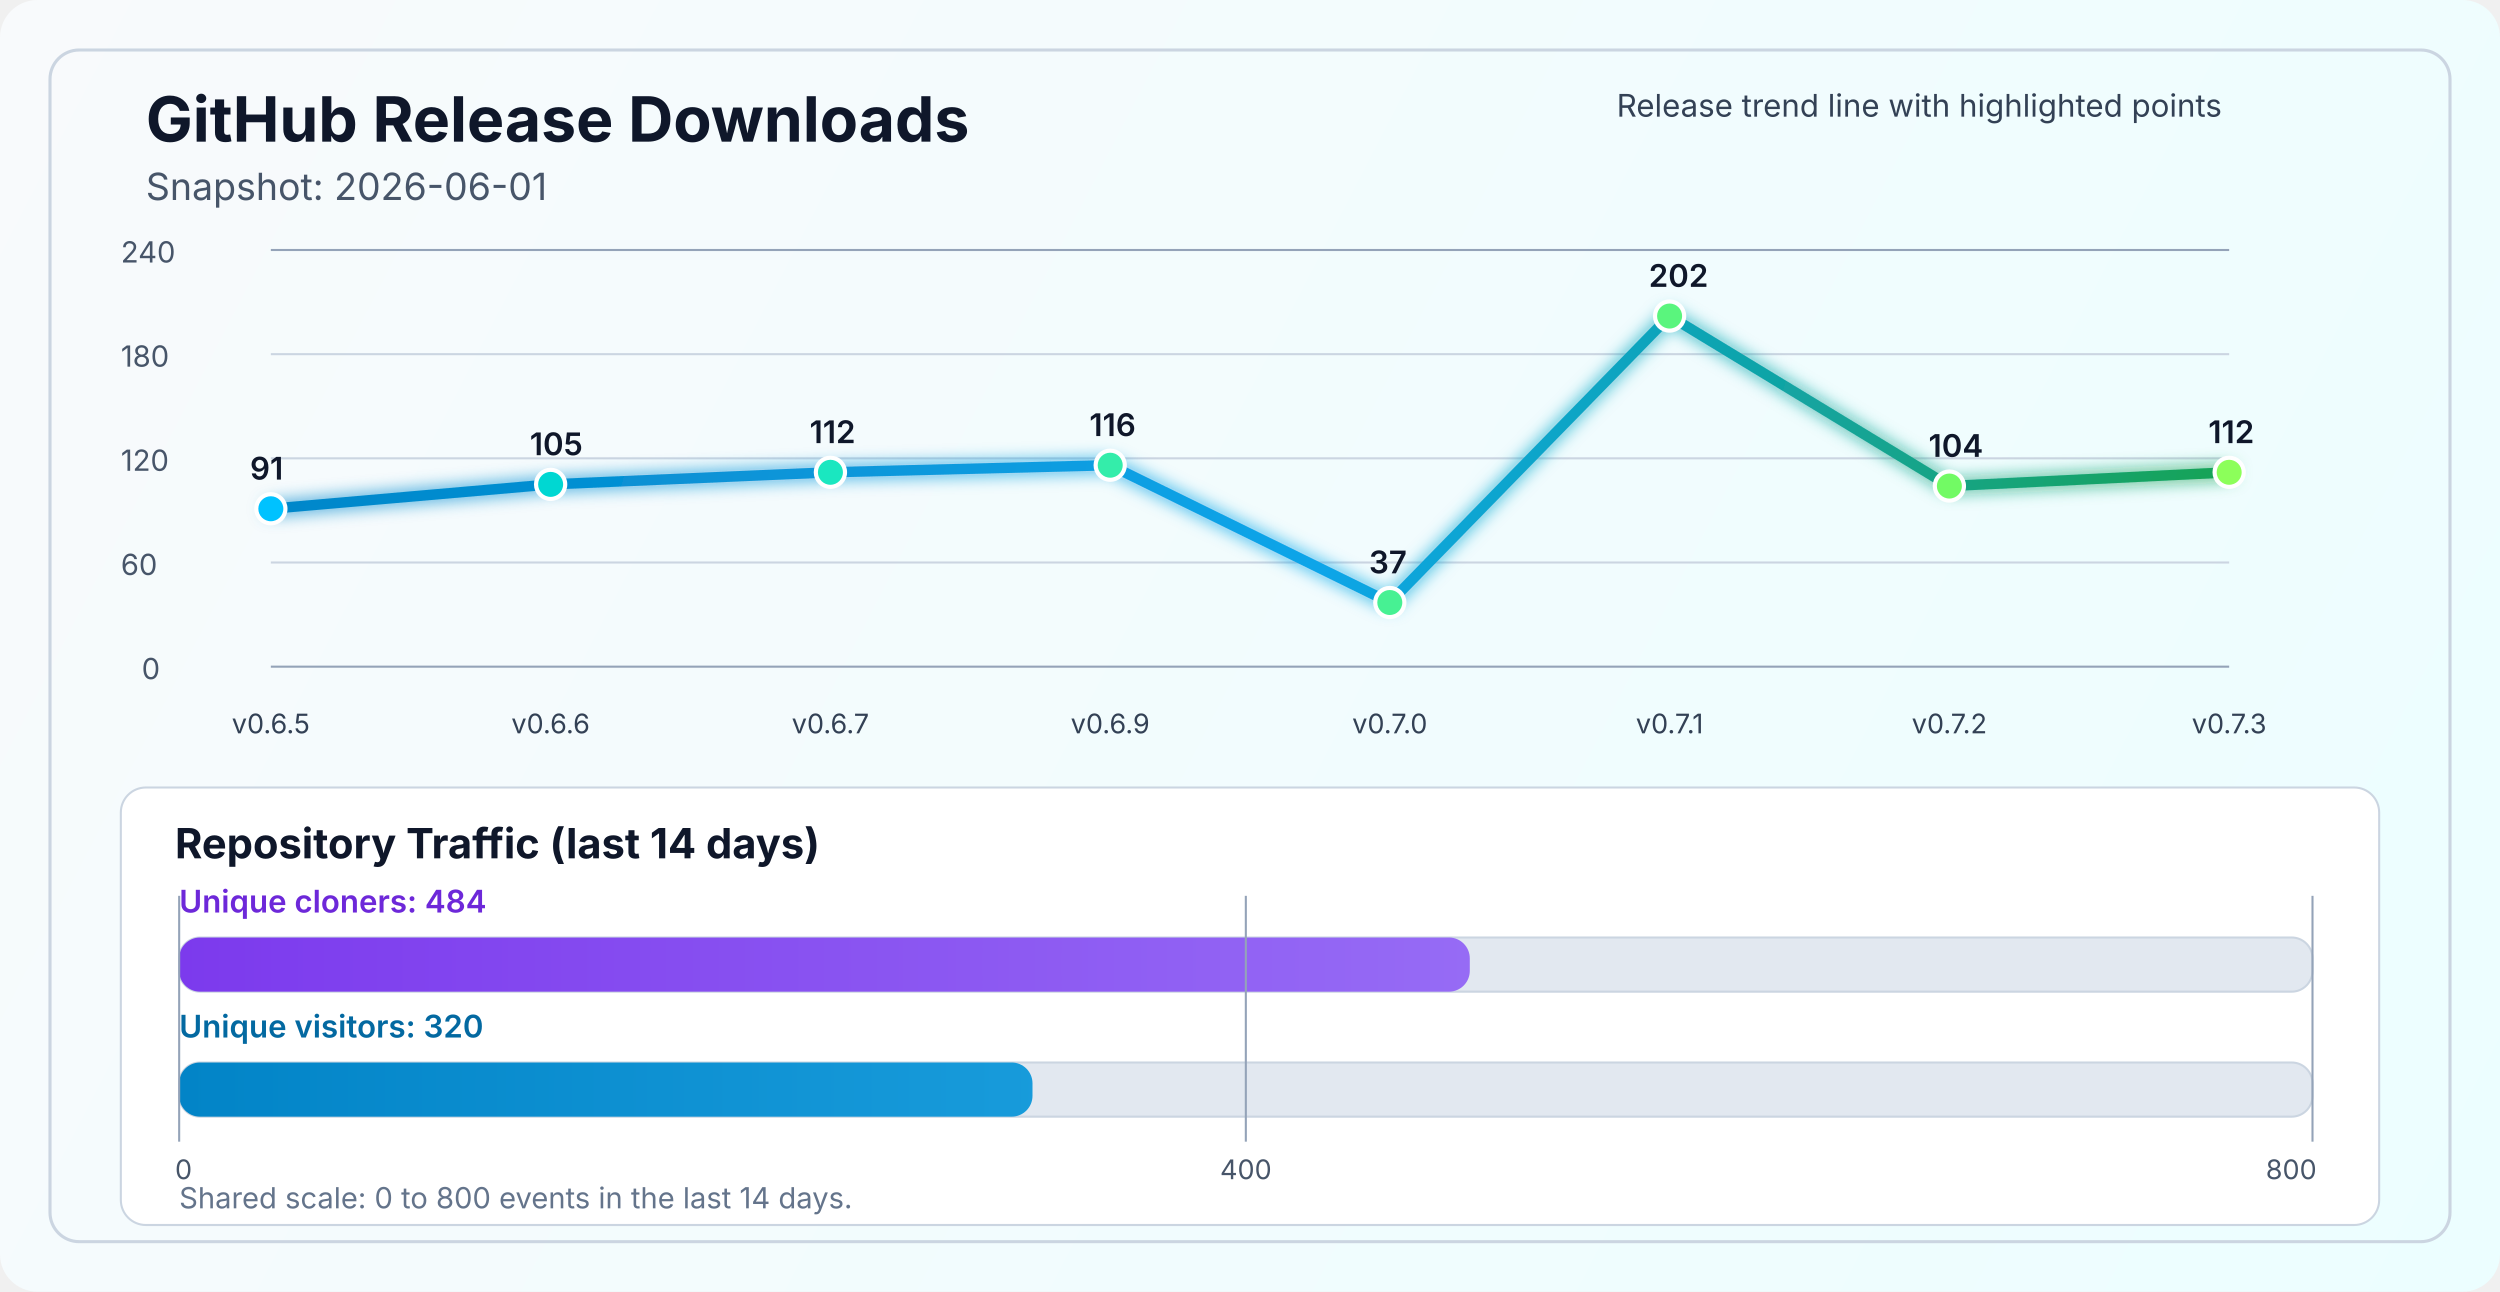
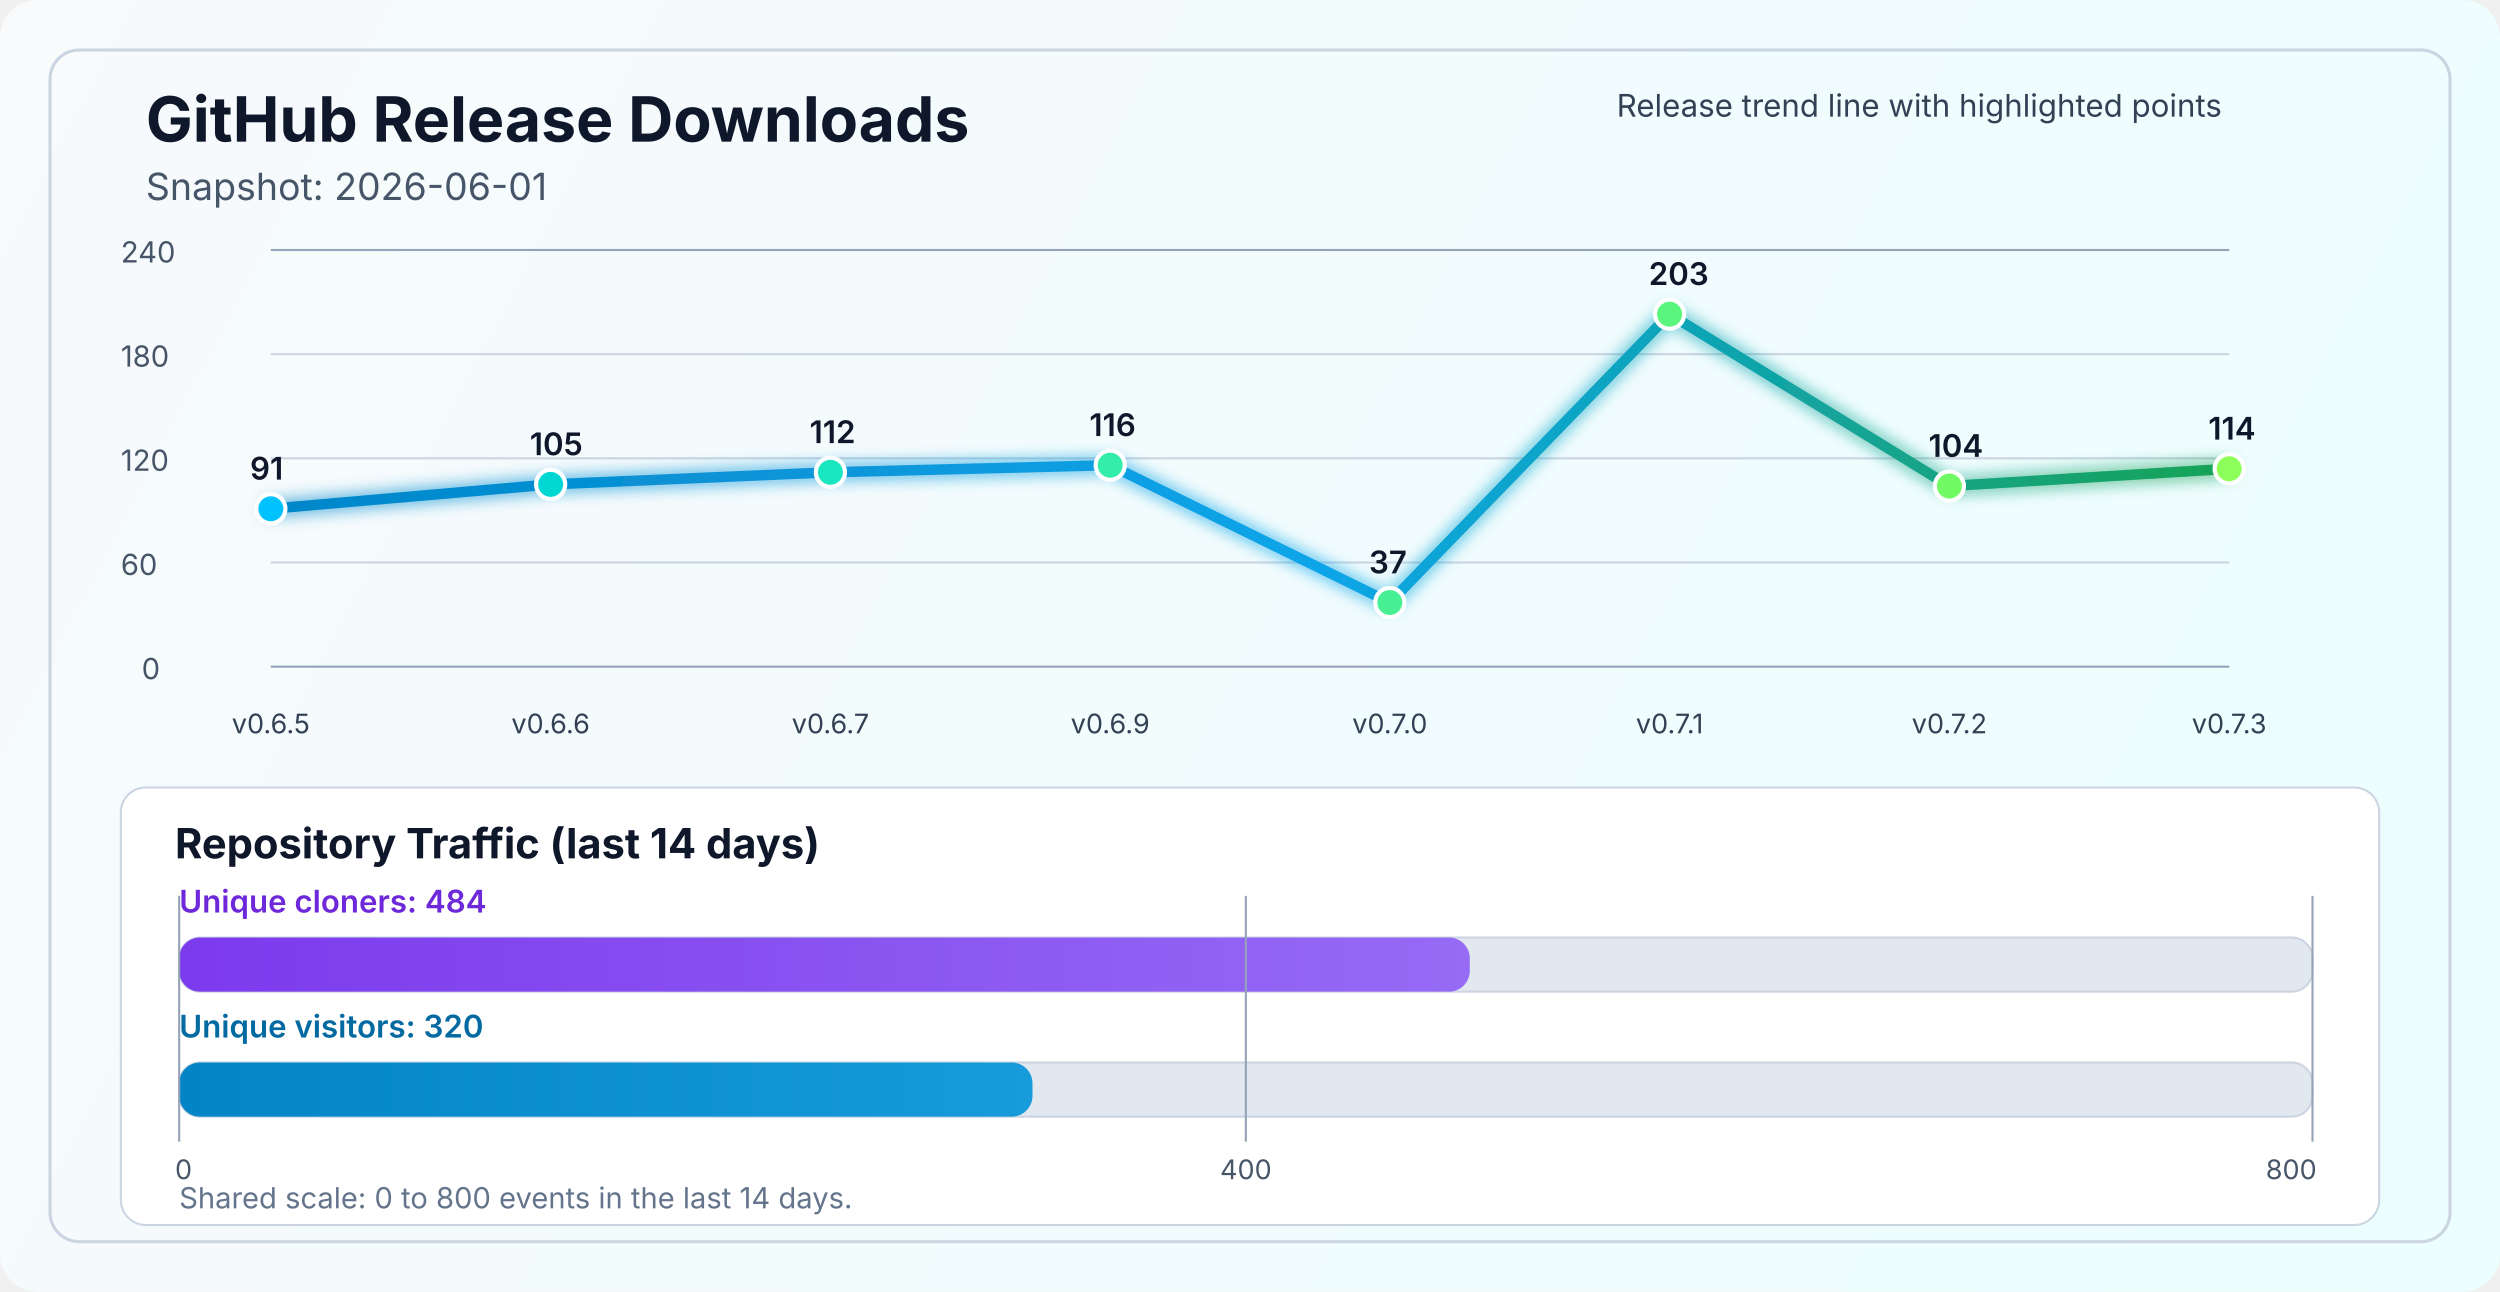
<svg xmlns="http://www.w3.org/2000/svg" width="1200" height="620" viewBox="0 0 1200 620" fill="none" role="img" aria-labelledby="title desc">
  <defs>
    <linearGradient id="bg" x1="0" y1="0" x2="1200" y2="620" gradientUnits="userSpaceOnUse">
      <stop stop-color="#F8FAFC" />
      <stop offset="1" stop-color="#ECFEFF" />
    </linearGradient>
    <linearGradient id="line" x1="130" y1="86" x2="1070" y2="340" gradientUnits="userSpaceOnUse">
      <stop stop-color="#0284C7" />
      <stop offset="0.55" stop-color="#0EA5E9" />
      <stop offset="1" stop-color="#16A34A" />
    </linearGradient>
    <linearGradient id="cloneFill" x1="86" y1="450" x2="1110" y2="450" gradientUnits="userSpaceOnUse">
      <stop stop-color="#7C3AED" />
      <stop offset="1" stop-color="#A78BFA" />
    </linearGradient>
    <linearGradient id="viewFill" x1="86" y1="482" x2="1110" y2="482" gradientUnits="userSpaceOnUse">
      <stop stop-color="#0284C7" />
      <stop offset="1" stop-color="#38BDF8" />
    </linearGradient>
    <filter id="glow" x="-50%" y="-50%" width="200%" height="200%">
      <feGaussianBlur stdDeviation="4" result="blur" />
      <feMerge>
        <feMergeNode in="blur" />
        <feMergeNode in="SourceGraphic" />
      </feMerge>
    </filter>
  </defs>
  <rect width="1200" height="620" rx="18" fill="url(#bg)" />
  <rect x="24" y="24" width="1152" height="572" rx="14" stroke="#CBD5E1" stroke-width="1.5" />
  <text x="70" y="68" fill="#0F172A" font-size="30" font-family="SF Pro Display, -apple-system, BlinkMacSystemFont, Segoe UI, sans-serif" font-weight="700">GitHub Release Downloads</text>
  <text x="70" y="96" fill="#475569" font-size="18" font-family="SF Pro Text, -apple-system, BlinkMacSystemFont, Segoe UI, sans-serif">Snapshot: 2026-06-01</text>
  <line x1="130" y1="320.0" x2="1070" y2="320.0" stroke="#94A3B8" stroke-width="1" />
  <line x1="130" y1="270.0" x2="1070" y2="270.0" stroke="#CBD5E1" stroke-width="1" />
  <line x1="130" y1="220.0" x2="1070" y2="220.0" stroke="#CBD5E1" stroke-width="1" />
  <line x1="130" y1="170.0" x2="1070" y2="170.0" stroke="#CBD5E1" stroke-width="1" />
  <line x1="130" y1="120.0" x2="1070" y2="120.0" stroke="#94A3B8" stroke-width="1" />
  <text x="68" y="326.0" fill="#475569" font-size="14" font-family="SF Pro Text, -apple-system, BlinkMacSystemFont, Segoe UI, sans-serif">0</text>
  <text x="58" y="276.0" fill="#475569" font-size="14" font-family="SF Pro Text, -apple-system, BlinkMacSystemFont, Segoe UI, sans-serif">60</text>
  <text x="58" y="226.0" fill="#475569" font-size="14" font-family="SF Pro Text, -apple-system, BlinkMacSystemFont, Segoe UI, sans-serif">120</text>
  <text x="58" y="176.0" fill="#475569" font-size="14" font-family="SF Pro Text, -apple-system, BlinkMacSystemFont, Segoe UI, sans-serif">180</text>
  <text x="58" y="126.0" fill="#475569" font-size="14" font-family="SF Pro Text, -apple-system, BlinkMacSystemFont, Segoe UI, sans-serif">240</text>
-   <polyline points="130.0,244.2 264.3,232.5 398.6,226.7 532.9,223.3 667.1,289.2 801.4,151.7 935.7,233.3 1070.0,226.7" fill="none" stroke="url(#line)" stroke-width="5" stroke-linecap="round" stroke-linejoin="round" filter="url(#glow)" />
+   <polyline points="130.0,244.2 264.3,232.5 398.6,226.7 532.9,223.3 667.1,289.2 801.4,150.8 935.7,233.3 1070.0,225.0" fill="none" stroke="url(#line)" stroke-width="5" stroke-linecap="round" stroke-linejoin="round" filter="url(#glow)" />
  <circle cx="130.0" cy="244.2" r="7" fill="#00C2FF" stroke="#FFFFFF" stroke-width="2" />
  <circle cx="264.3" cy="232.5" r="7" fill="#00D7D2" stroke="#FFFFFF" stroke-width="2" />
  <circle cx="398.6" cy="226.7" r="7" fill="#1AE7C0" stroke="#FFFFFF" stroke-width="2" />
  <circle cx="532.9" cy="223.3" r="7" fill="#34EDAA" stroke="#FFFFFF" stroke-width="2" />
  <circle cx="667.1" cy="289.2" r="7" fill="#47F193" stroke="#FFFFFF" stroke-width="2" />
-   <circle cx="801.4" cy="151.7" r="7" fill="#5AF57D" stroke="#FFFFFF" stroke-width="2" />
+   <circle cx="801.4" cy="150.8" r="7" fill="#5AF57D" stroke="#FFFFFF" stroke-width="2" />
  <circle cx="935.7" cy="233.3" r="7" fill="#72FA64" stroke="#FFFFFF" stroke-width="2" />
-   <circle cx="1070.0" cy="226.7" r="7" fill="#8CFF5A" stroke="#FFFFFF" stroke-width="2" />
+   <circle cx="1070.0" cy="225.0" r="7" fill="#8CFF5A" stroke="#FFFFFF" stroke-width="2" />
  <text x="130.0" y="352" text-anchor="middle" fill="#334155" font-size="13" font-family="SF Pro Text, -apple-system, BlinkMacSystemFont, Segoe UI, sans-serif">v0.6.5</text>
  <text x="264.3" y="352" text-anchor="middle" fill="#334155" font-size="13" font-family="SF Pro Text, -apple-system, BlinkMacSystemFont, Segoe UI, sans-serif">v0.6.6</text>
  <text x="398.6" y="352" text-anchor="middle" fill="#334155" font-size="13" font-family="SF Pro Text, -apple-system, BlinkMacSystemFont, Segoe UI, sans-serif">v0.6.7</text>
  <text x="532.9" y="352" text-anchor="middle" fill="#334155" font-size="13" font-family="SF Pro Text, -apple-system, BlinkMacSystemFont, Segoe UI, sans-serif">v0.6.9</text>
  <text x="667.1" y="352" text-anchor="middle" fill="#334155" font-size="13" font-family="SF Pro Text, -apple-system, BlinkMacSystemFont, Segoe UI, sans-serif">v0.7.0</text>
  <text x="801.4" y="352" text-anchor="middle" fill="#334155" font-size="13" font-family="SF Pro Text, -apple-system, BlinkMacSystemFont, Segoe UI, sans-serif">v0.7.1</text>
  <text x="935.7" y="352" text-anchor="middle" fill="#334155" font-size="13" font-family="SF Pro Text, -apple-system, BlinkMacSystemFont, Segoe UI, sans-serif">v0.7.2</text>
  <text x="1070.0" y="352" text-anchor="middle" fill="#334155" font-size="13" font-family="SF Pro Text, -apple-system, BlinkMacSystemFont, Segoe UI, sans-serif">v0.7.3</text>
  <text x="120.0" y="230.2" fill="#0F172A" font-size="15" font-family="SF Pro Text, -apple-system, BlinkMacSystemFont, Segoe UI, sans-serif" font-weight="600">91</text>
  <text x="254.3" y="218.5" fill="#0F172A" font-size="15" font-family="SF Pro Text, -apple-system, BlinkMacSystemFont, Segoe UI, sans-serif" font-weight="600">105</text>
  <text x="388.6" y="212.7" fill="#0F172A" font-size="15" font-family="SF Pro Text, -apple-system, BlinkMacSystemFont, Segoe UI, sans-serif" font-weight="600">112</text>
  <text x="522.9" y="209.3" fill="#0F172A" font-size="15" font-family="SF Pro Text, -apple-system, BlinkMacSystemFont, Segoe UI, sans-serif" font-weight="600">116</text>
  <text x="657.1" y="275.2" fill="#0F172A" font-size="15" font-family="SF Pro Text, -apple-system, BlinkMacSystemFont, Segoe UI, sans-serif" font-weight="600">37</text>
-   <text x="791.4" y="137.7" fill="#0F172A" font-size="15" font-family="SF Pro Text, -apple-system, BlinkMacSystemFont, Segoe UI, sans-serif" font-weight="600">202</text>
+   <text x="791.4" y="136.8" fill="#0F172A" font-size="15" font-family="SF Pro Text, -apple-system, BlinkMacSystemFont, Segoe UI, sans-serif" font-weight="600">203</text>
  <text x="925.7" y="219.3" fill="#0F172A" font-size="15" font-family="SF Pro Text, -apple-system, BlinkMacSystemFont, Segoe UI, sans-serif" font-weight="600">104</text>
-   <text x="1060.0" y="212.7" fill="#0F172A" font-size="15" font-family="SF Pro Text, -apple-system, BlinkMacSystemFont, Segoe UI, sans-serif" font-weight="600">112</text>
+   <text x="1060.0" y="211.0" fill="#0F172A" font-size="15" font-family="SF Pro Text, -apple-system, BlinkMacSystemFont, Segoe UI, sans-serif" font-weight="600">114</text>
  <text x="776" y="56" fill="#334155" font-size="15" font-family="SF Pro Text, -apple-system, BlinkMacSystemFont, Segoe UI, sans-serif">Release trend line with highlighted points</text>
  <rect x="58" y="378" width="1084" height="210" rx="12" fill="#FFFFFF" stroke="#CBD5E1" stroke-width="1" />
  <text x="84" y="412" fill="#0F172A" font-size="20" font-family="SF Pro Text, -apple-system, BlinkMacSystemFont, Segoe UI, sans-serif" font-weight="700">Repository Traffic (last 14 days)</text>
  <text x="86" y="438" fill="#6D28D9" font-size="15" font-family="SF Pro Text, -apple-system, BlinkMacSystemFont, Segoe UI, sans-serif" font-weight="600">Unique cloners: 484</text>
  <rect x="86" y="450" width="1024" height="26" rx="10" fill="#E2E8F0" stroke="#CBD5E1" stroke-width="1" />
  <rect x="86" y="450" width="619.5" height="26" rx="10" fill="url(#cloneFill)" />
  <text x="86" y="498" fill="#0369A1" font-size="15" font-family="SF Pro Text, -apple-system, BlinkMacSystemFont, Segoe UI, sans-serif" font-weight="600">Unique visitors: 320</text>
  <rect x="86" y="510" width="1024" height="26" rx="10" fill="#E2E8F0" stroke="#CBD5E1" stroke-width="1" />
  <rect x="86" y="510" width="409.6" height="26" rx="10" fill="url(#viewFill)" />
  <line x1="86" y1="430" x2="86" y2="548" stroke="#94A3B8" stroke-width="1" />
  <line x1="598.0" y1="430" x2="598.0" y2="548" stroke="#94A3B8" stroke-width="1" />
  <line x1="1110" y1="430" x2="1110" y2="548" stroke="#94A3B8" stroke-width="1" />
  <text x="84" y="566" text-anchor="start" fill="#475569" font-size="13" font-family="SF Pro Text, -apple-system, BlinkMacSystemFont, Segoe UI, sans-serif">0</text>
  <text x="598.0" y="566" text-anchor="middle" fill="#475569" font-size="13" font-family="SF Pro Text, -apple-system, BlinkMacSystemFont, Segoe UI, sans-serif">400</text>
  <text x="1112" y="566" text-anchor="end" fill="#475569" font-size="13" font-family="SF Pro Text, -apple-system, BlinkMacSystemFont, Segoe UI, sans-serif">800</text>
  <text x="86" y="580" fill="#64748B" font-size="14" font-family="SF Pro Text, -apple-system, BlinkMacSystemFont, Segoe UI, sans-serif">Shared scale: 0 to 800 events in the last 14 days.</text>
</svg>
